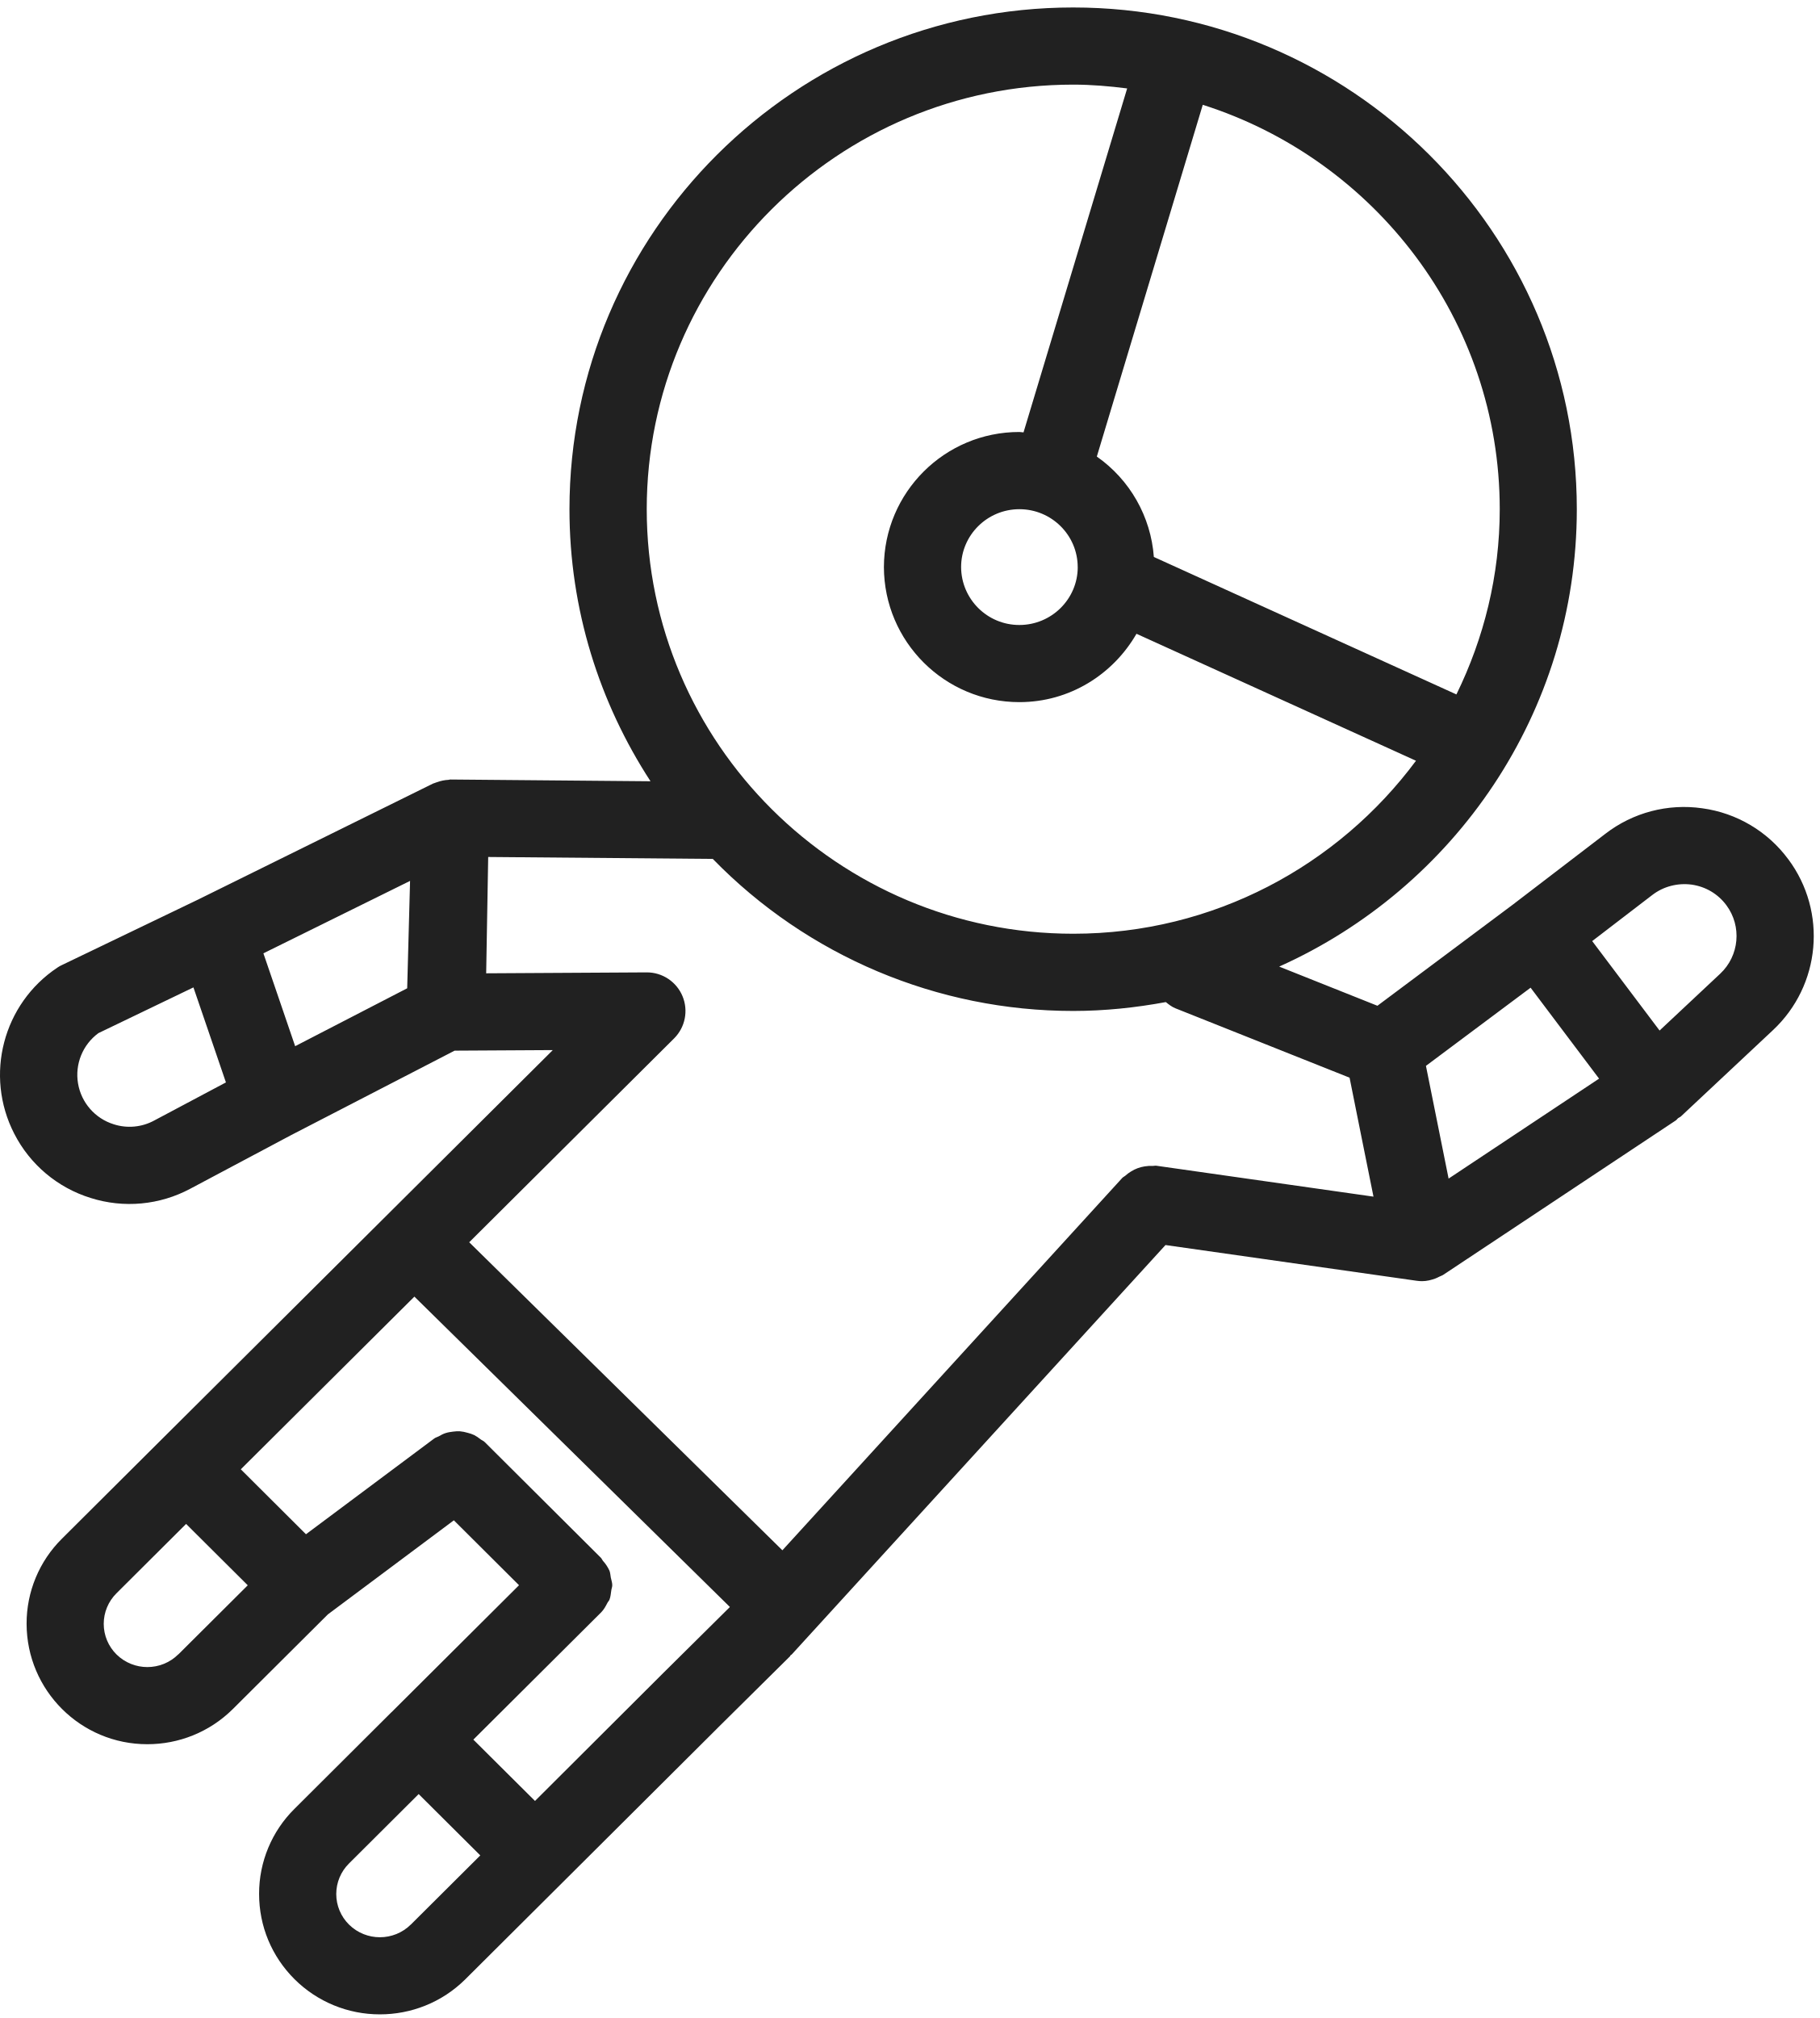
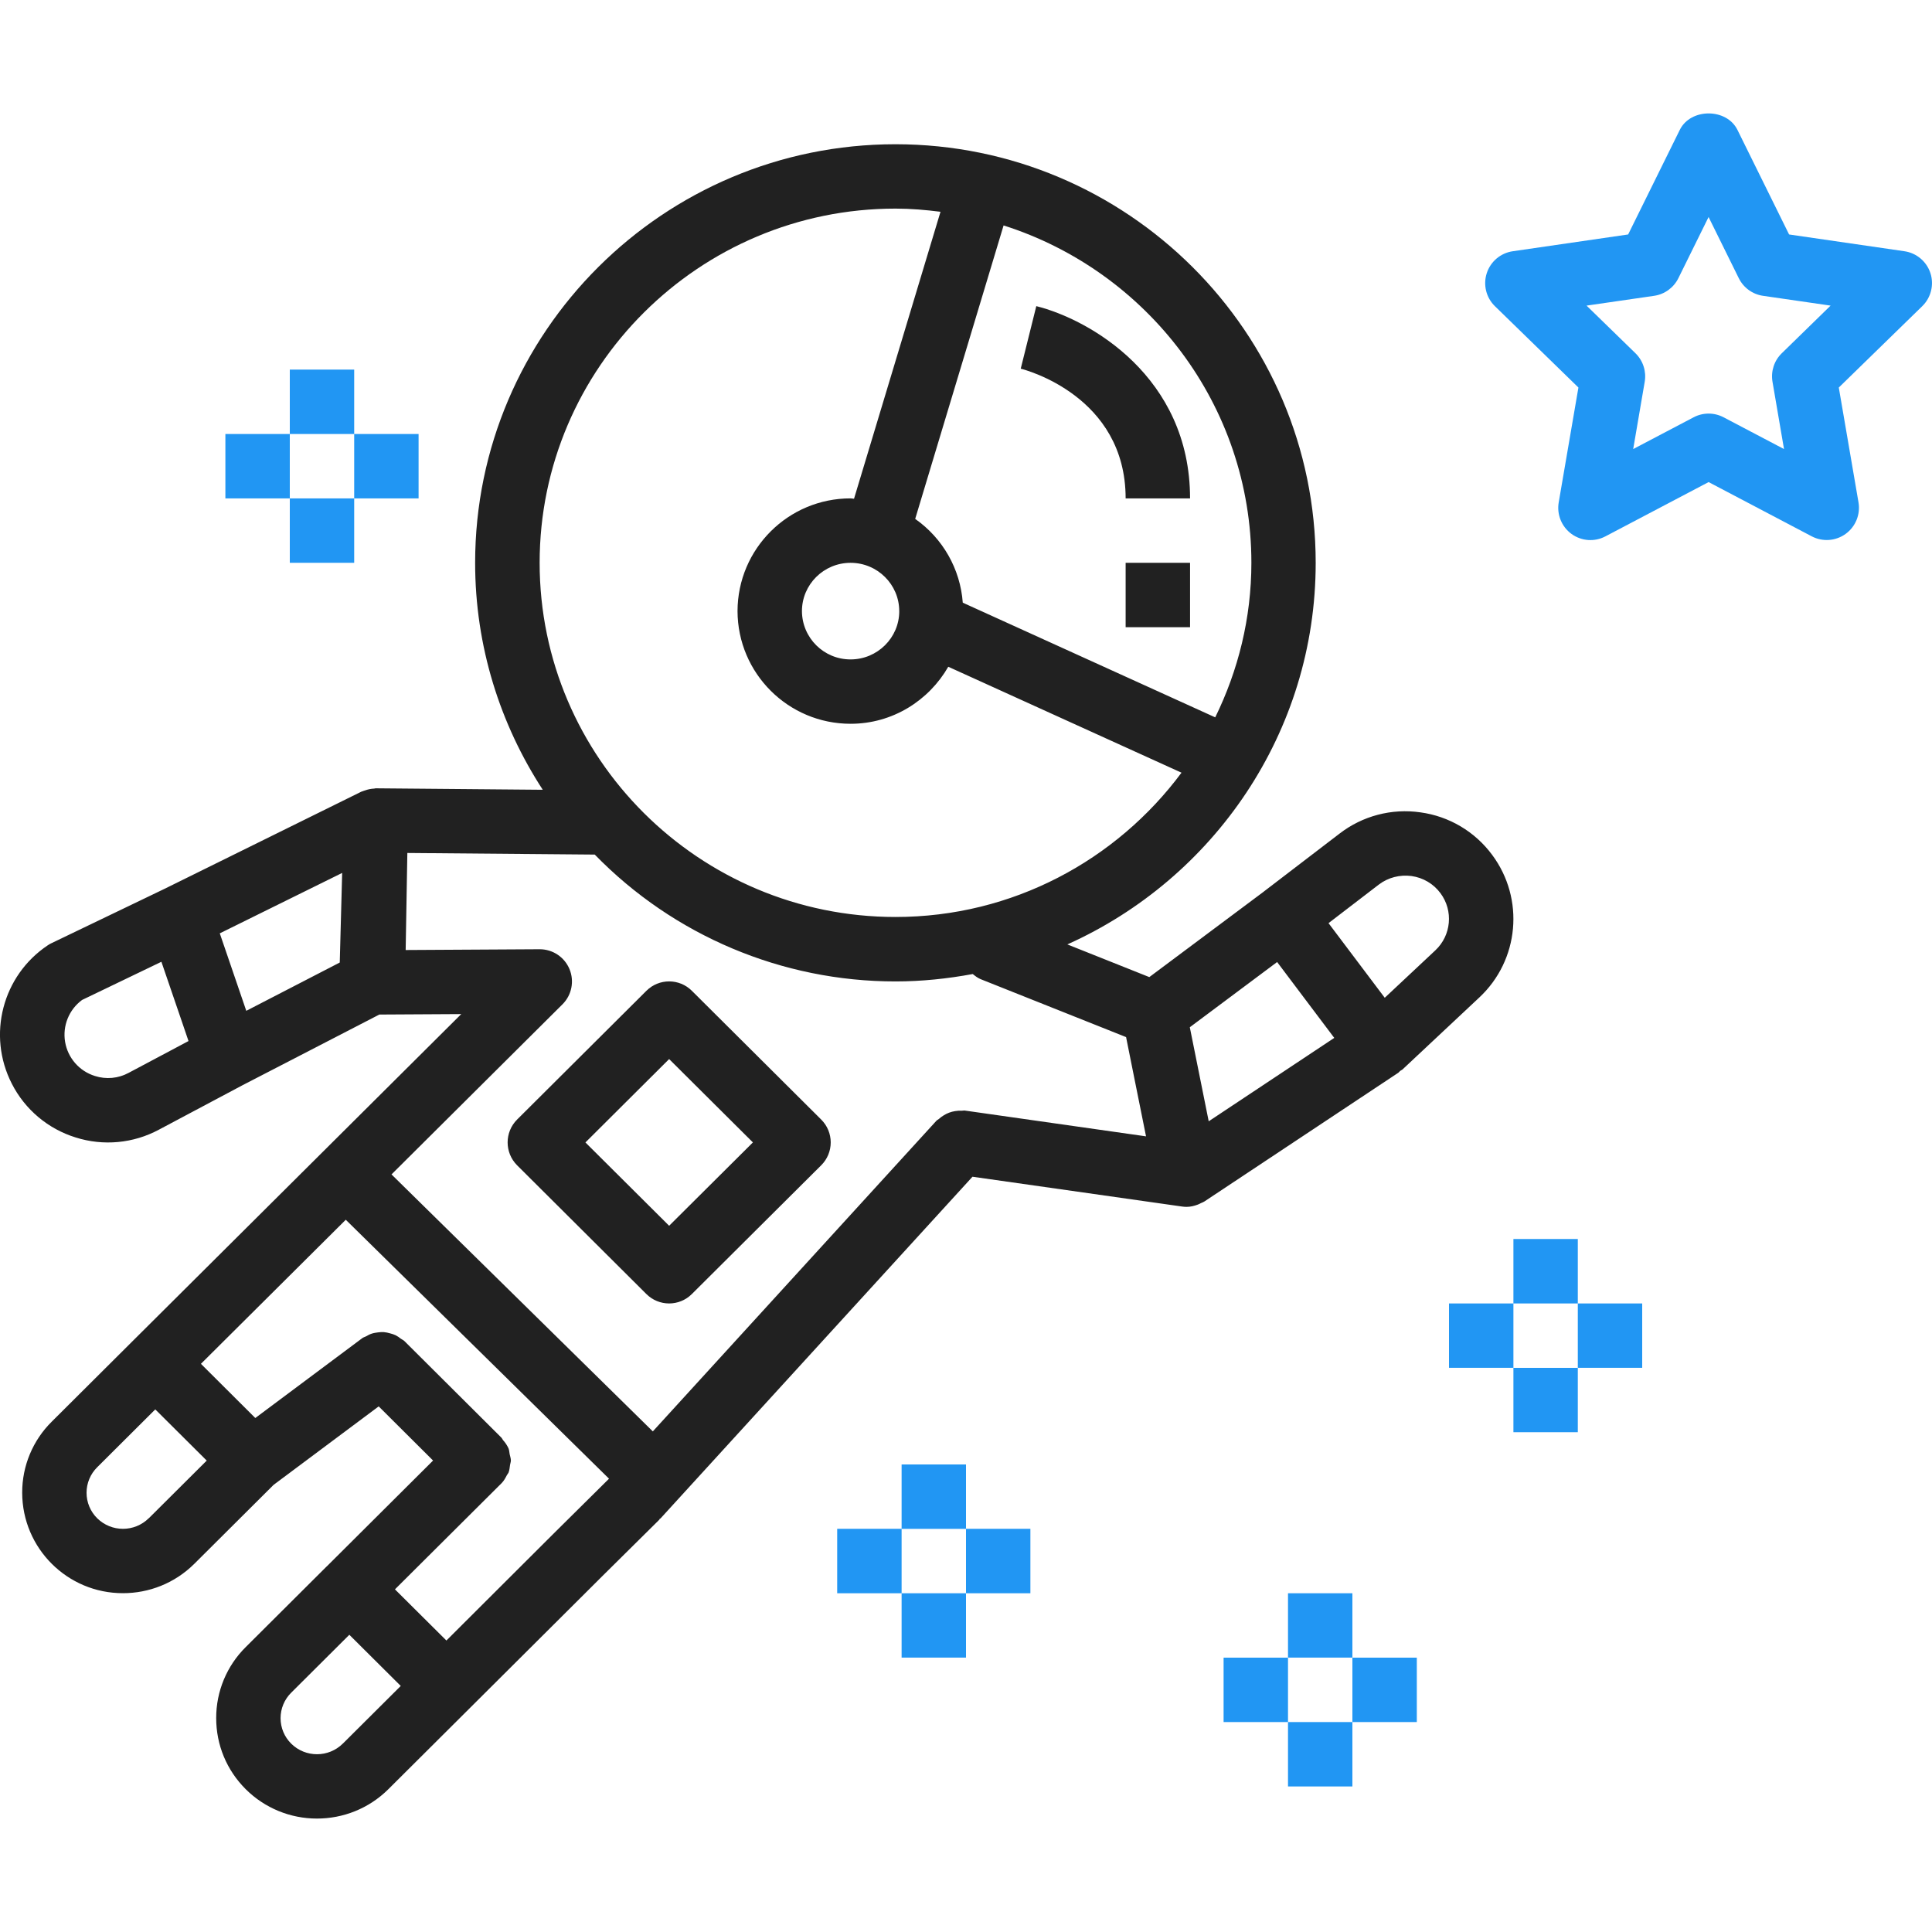
- <svg xmlns="http://www.w3.org/2000/svg" width="55" height="61" fill="none">
-   <path d="M54.063 25.974a3.88 3.88 0 0 0-2.599-1.541 3.886 3.886 0 0 0-2.93.77L45.794 27.3l-.001.002-4.151 3.1-2.97-1.184c5.296-2.376 8.998-7.674 8.998-13.825 0-8.363-6.83-15.167-15.227-15.167S17.216 7.031 17.216 15.394c0 3.031.907 5.85 2.45 8.222l-6.046-.053h-.01c-.019 0-.034.01-.051.01a1.14 1.14 0 0 0-.34.069c-.028.01-.057.016-.084.029-.014.006-.028.007-.042.014l-7.072 3.491c-.001 0-.003 0-.003.002l-4.141 1.991a.905.905 0 0 0-.138.077A3.895 3.895 0 0 0 .43 34.268a3.884 3.884 0 0 0 2.31 1.944 3.891 3.891 0 0 0 3.016-.281l3.036-1.614 4.952-2.558 2.968-.017L4.808 43.588c0 .002-.002.002-.003.003l-2.928 2.916a3.607 3.607 0 0 0-1.073 2.577 3.647 3.647 0 0 0 3.652 3.64c.936 0 1.869-.355 2.582-1.062l2.875-2.863 3.808-2.843 1.97 1.962-3.853 3.837-.004.002-2.928 2.917a3.607 3.607 0 0 0-1.073 2.576c0 .973.38 1.889 1.073 2.579a3.65 3.65 0 0 0 2.58 1.061c.935 0 1.87-.354 2.582-1.061l2.93-2.917 4.686-4.667.002-.003 2.21-2.188-.01-.008c.015-.014.035-.019.049-.034l11.3-12.377 7.593 1.08c.055.008.11.012.165.012.14 0 .277-.034.41-.084.038-.014.071-.033.108-.051.042-.021.086-.033.126-.06l7.029-4.666c.026-.018.04-.046.064-.065.028-.022.063-.031.089-.056l2.78-2.605a3.892 3.892 0 0 0 .465-5.166ZM4.66 33.872a1.56 1.56 0 0 1-1.221.113 1.565 1.565 0 0 1-.465-2.755l2.874-1.383.692 2.022.29.85-2.17 1.153Zm7.65-3.998-3.387 1.75-.558-1.633-.402-1.174 4.434-2.189-.087 3.246Zm33.03-14.482c0 2.009-.48 3.904-1.31 5.599l-9.147-4.155a4.07 4.07 0 0 0-1.724-3.035l3.203-10.633c5.2 1.655 8.978 6.507 8.978 12.224Zm-25.788 0c0-7.076 5.784-12.834 12.894-12.834.553 0 1.094.047 1.63.115L30.943 13.07c-.042 0-.081-.012-.125-.012a4.094 4.094 0 0 0-4.096 4.083 4.095 4.095 0 0 0 4.096 4.083c1.52 0 2.832-.838 3.54-2.066l8.45 3.838c-2.352 3.165-6.114 5.229-10.362 5.229-7.11 0-12.894-5.758-12.894-12.834Zm13.03 1.75c0 .965-.792 1.75-1.764 1.75a1.759 1.759 0 0 1-1.762-1.75c0-.965.79-1.75 1.762-1.75s1.763.785 1.763 1.75ZM5.391 50.007a1.33 1.33 0 0 1-1.87.002 1.3 1.3 0 0 1 0-1.847l2.105-2.097L7.49 47.92l-2.097 2.088Zm7.03 8.167a1.33 1.33 0 0 1-1.87.002 1.299 1.299 0 0 1 0-1.847l2.106-2.098.88.876.983.978-2.099 2.09Zm7.616-7.588-.003.003-3.86 3.85-.882-.877-.982-.977 3.857-3.84v-.001l.004-.002c.087-.088.142-.193.196-.297.015-.03.044-.056.057-.087.036-.09.042-.187.056-.281.007-.054.03-.104.03-.16 0-.077-.028-.153-.044-.23-.014-.07-.014-.141-.041-.209a1.166 1.166 0 0 0-.2-.301c-.022-.026-.03-.058-.054-.083h-.002s0-.003-.002-.005l-3.515-3.5c-.037-.037-.085-.052-.127-.084a1.122 1.122 0 0 0-.19-.126 1.091 1.091 0 0 0-.204-.07 1.134 1.134 0 0 0-.226-.044 1.142 1.142 0 0 0-.209.01c-.078.01-.151.02-.227.045-.074.023-.139.06-.206.098-.044.024-.093.033-.133.063l-3.88 2.896-1.97-1.963 5.248-5.22 9.538 9.382-2.029 2.01Zm14.917-15.349c-.034-.005-.066.008-.1.006a1.148 1.148 0 0 0-.252.015 1.081 1.081 0 0 0-.404.15c-.065.04-.124.081-.181.134-.028.024-.062.036-.088.064L23.653 46.862l-9.468-9.311 6.197-6.165a1.168 1.168 0 0 0-.83-1.993l-4.854.028.061-3.516 6.79.058a15.2 15.2 0 0 0 10.897 4.596c.957 0 1.89-.1 2.799-.268.087.07.174.14.283.185l5.272 2.1.333 1.659.39 1.937-6.569-.935Zm8.84.39-.685-3.408 3.164-2.363.828 1.1 1.242 1.649-4.55 3.022Zm8.21-6.193-1.832 1.717-2.037-2.704 1.818-1.394c.34-.261.768-.368 1.188-.313.422.06.796.28 1.05.622a1.562 1.562 0 0 1-.187 2.072Z" fill="#212121" />
+ <svg xmlns="http://www.w3.org/2000/svg" width="70" height="70" fill="none">
+   <path d="M69.943 9.896a1.168 1.168 0 0 0-.941-.793l-4.18-.608-1.87-3.787c-.391-.798-1.7-.798-2.091 0l-1.87 3.787-4.18.608a1.167 1.167 0 0 0-.648 1.99l3.026 2.948-.714 4.162c-.075.438.105.88.463 1.142.363.263.837.296 1.23.088l3.738-1.966 3.738 1.966a1.168 1.168 0 0 0 1.693-1.23l-.714-4.162 3.025-2.949a1.17 1.17 0 0 0 .295-1.196ZM64.556 12.8c-.275.267-.4.655-.335 1.033l.417 2.437-2.188-1.15a1.165 1.165 0 0 0-1.088 0l-2.188 1.15.417-2.437a1.168 1.168 0 0 0-.334-1.033l-1.773-1.727 2.448-.355c.38-.055.708-.294.879-.639l1.094-2.216 1.094 2.216c.17.345.498.584.879.639l2.448.355-1.77 1.727ZM57.167 44.892h-2.333v2.334h2.333v-2.334ZM57.167 49.56h-2.333v2.332h2.333V49.56ZM59.5 47.226h-2.333v2.333H59.5v-2.333ZM54.834 47.226H52.5v2.333h2.334v-2.333ZM49 57.726h-2.333v2.333H49v-2.333ZM49 62.393h-2.333v2.333H49v-2.333ZM51.334 60.06H49v2.333h2.334v-2.334ZM46.667 60.06h-2.334v2.333h2.334v-2.334ZM35 53.06h-2.333v2.333H35v-2.334ZM35 57.726h-2.333v2.333H35v-2.333ZM37.333 55.392H35v2.334h2.333v-2.334ZM32.667 55.392h-2.334v2.334h2.334v-2.334ZM12.833 13.392H10.5v2.333h2.333v-2.333ZM12.833 18.059H10.5v2.333h2.333V18.06ZM15.166 15.725h-2.333v2.334h2.333v-2.334ZM10.5 15.725H8.166v2.334H10.5v-2.334Z" fill="#2196F3" />
+   <path d="M54.064 30.974a3.88 3.88 0 0 0-2.6-1.541 3.886 3.886 0 0 0-2.93.77L45.794 32.3l-.001.002-4.151 3.1-2.97-1.184c5.296-2.376 8.998-7.674 8.998-13.825 0-8.363-6.83-15.167-15.227-15.167s-15.228 6.804-15.228 15.167c0 3.031.907 5.85 2.45 8.222l-6.046-.053h-.01c-.019 0-.034.01-.051.01a1.14 1.14 0 0 0-.34.069c-.028.01-.057.016-.084.029-.014.006-.028.007-.042.014l-7.072 3.491c-.001 0-.003 0-.003.002l-4.141 1.991a.915.915 0 0 0-.138.077A3.895 3.895 0 0 0 .43 39.268a3.884 3.884 0 0 0 2.31 1.944 3.891 3.891 0 0 0 3.016-.281l3.036-1.614 4.952-2.558 2.968-.017L4.808 48.588c0 .002-.002.002-.003.003l-2.928 2.916a3.607 3.607 0 0 0-1.073 2.577 3.647 3.647 0 0 0 3.652 3.64c.936 0 1.869-.355 2.582-1.062l2.875-2.863 3.808-2.843 1.97 1.962-3.853 3.837-.004.002-2.928 2.917a3.607 3.607 0 0 0-1.073 2.576c0 .973.38 1.889 1.073 2.579a3.65 3.65 0 0 0 2.58 1.061c.935 0 1.87-.354 2.582-1.061l2.93-2.917 4.686-4.667.002-.003 2.21-2.188-.01-.008c.015-.014.035-.019.049-.034l11.3-12.377 7.593 1.08c.055.008.11.012.165.012.14 0 .277-.034.41-.084.038-.014.071-.033.108-.051.042-.021.086-.033.126-.06l7.029-4.666c.026-.018.04-.046.064-.065.028-.022.063-.031.089-.056l2.78-2.605a3.892 3.892 0 0 0 .465-5.166ZM4.66 38.872a1.56 1.56 0 0 1-1.221.113 1.565 1.565 0 0 1-.465-2.755l2.874-1.383.692 2.022.29.85-2.17 1.153Zm7.65-3.998-3.387 1.75-.558-1.633-.402-1.174 4.434-2.189-.087 3.246Zm33.03-14.482c0 2.009-.48 3.904-1.31 5.599l-9.147-4.155a4.07 4.07 0 0 0-1.724-3.035l3.203-10.633c5.2 1.655 8.978 6.507 8.978 12.224Zm-25.788 0c0-7.076 5.784-12.834 12.894-12.834.553 0 1.094.047 1.63.115L30.943 18.07c-.042 0-.081-.013-.125-.013a4.094 4.094 0 0 0-4.096 4.084 4.095 4.095 0 0 0 4.096 4.083c1.52 0 2.832-.838 3.54-2.066l8.45 3.838c-2.352 3.165-6.114 5.228-10.362 5.228-7.11 0-12.894-5.757-12.894-12.833Zm13.03 1.75c0 .965-.792 1.75-1.764 1.75a1.759 1.759 0 0 1-1.762-1.75c0-.965.79-1.75 1.762-1.75s1.763.785 1.763 1.75ZM5.391 55.007a1.33 1.33 0 0 1-1.87.002 1.3 1.3 0 0 1 0-1.847l2.105-2.097L7.49 52.92l-2.097 2.088Zm7.03 8.167a1.33 1.33 0 0 1-1.87.002 1.299 1.299 0 0 1 0-1.847l2.106-2.098.88.876.983.978-2.099 2.09Zm7.616-7.588-.003.003-3.86 3.85-.882-.877-.982-.977 3.857-3.84v-.001l.004-.002c.087-.088.142-.193.196-.297.015-.03.044-.056.057-.087.036-.09.042-.187.056-.281.007-.054.03-.104.03-.16 0-.077-.028-.153-.044-.23-.014-.07-.014-.141-.041-.209a1.166 1.166 0 0 0-.2-.301c-.022-.026-.03-.058-.054-.083h-.002s0-.003-.002-.005l-3.515-3.5c-.037-.037-.085-.052-.127-.084a1.122 1.122 0 0 0-.19-.126 1.091 1.091 0 0 0-.204-.07 1.134 1.134 0 0 0-.226-.044 1.142 1.142 0 0 0-.209.01c-.078.01-.151.02-.227.045-.074.023-.139.06-.206.098-.044.024-.093.033-.133.063l-3.88 2.896-1.97-1.963 5.248-5.22 9.538 9.382-2.029 2.01Zm14.917-15.349c-.034-.005-.066.008-.1.006a1.148 1.148 0 0 0-.252.015 1.081 1.081 0 0 0-.404.15c-.065.04-.124.081-.181.134-.028.024-.062.036-.088.064L23.653 51.862l-9.468-9.311 6.197-6.165a1.168 1.168 0 0 0-.83-1.993l-4.854.028.061-3.516 6.79.058a15.2 15.2 0 0 0 10.897 4.596c.957 0 1.89-.1 2.799-.268.087.07.174.14.283.185l5.272 2.1.333 1.659.39 1.937-6.569-.935Zm8.84.39-.685-3.408 3.164-2.363.828 1.1 1.242 1.649-4.55 3.022Zm8.21-6.193-1.832 1.717-2.037-2.704 1.818-1.394c.34-.261.768-.368 1.188-.313.422.06.796.28 1.05.622a1.562 1.562 0 0 1-.187 2.072Z" fill="#212121" />
+   <path d="m29.755 40.565-4.688-4.667a1.166 1.166 0 0 0-1.646 0l-4.687 4.667a1.172 1.172 0 0 0 0 1.654l4.686 4.667a1.166 1.166 0 0 0 1.647 0l4.688-4.667a1.167 1.167 0 0 0 0-1.654Zm-5.51 3.848-3.034-3.02 3.033-3.021 3.035 3.02-3.035 3.02ZM37.547 11.092l-.564 2.266c.156.039 3.801.988 3.801 4.7h2.334c0-4.412-3.644-6.486-5.571-6.966ZM43.118 20.392h-2.334v2.333h2.334v-2.333Z" fill="#212121" />
</svg>
